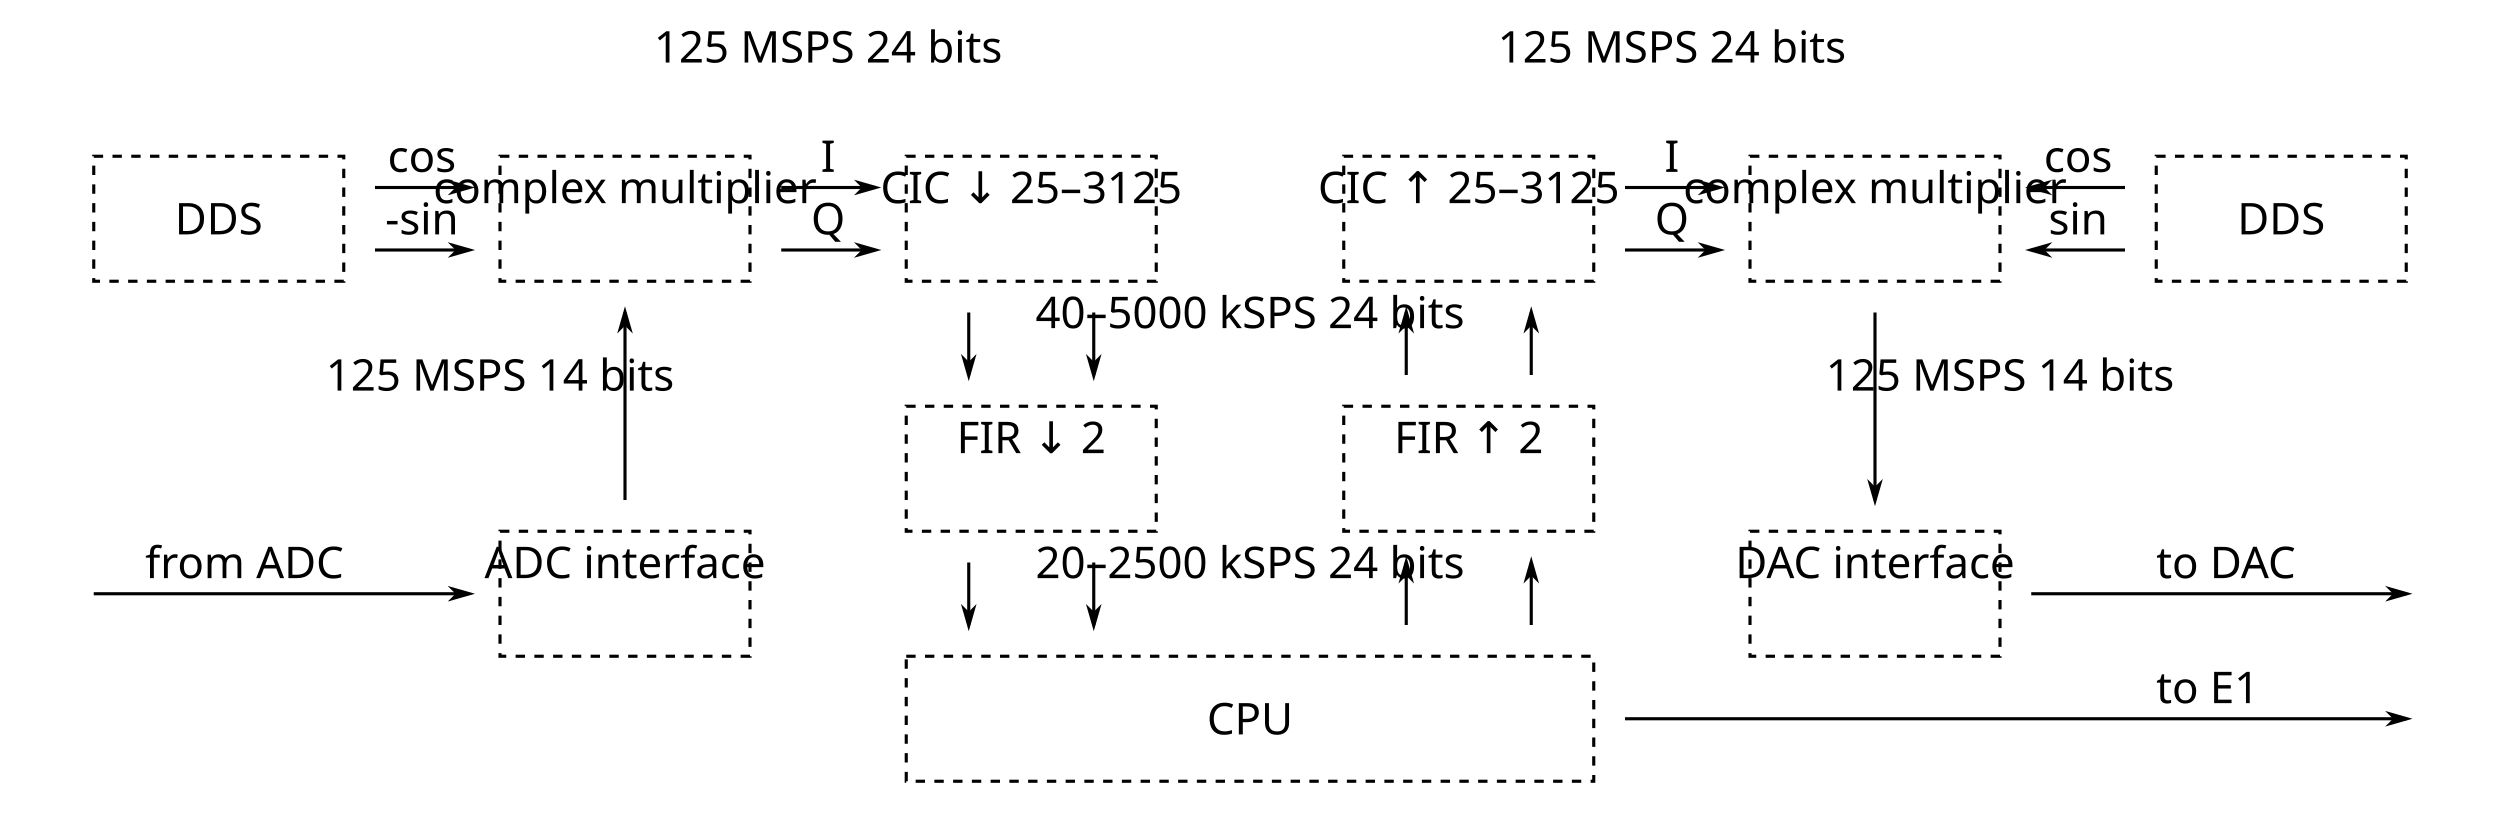
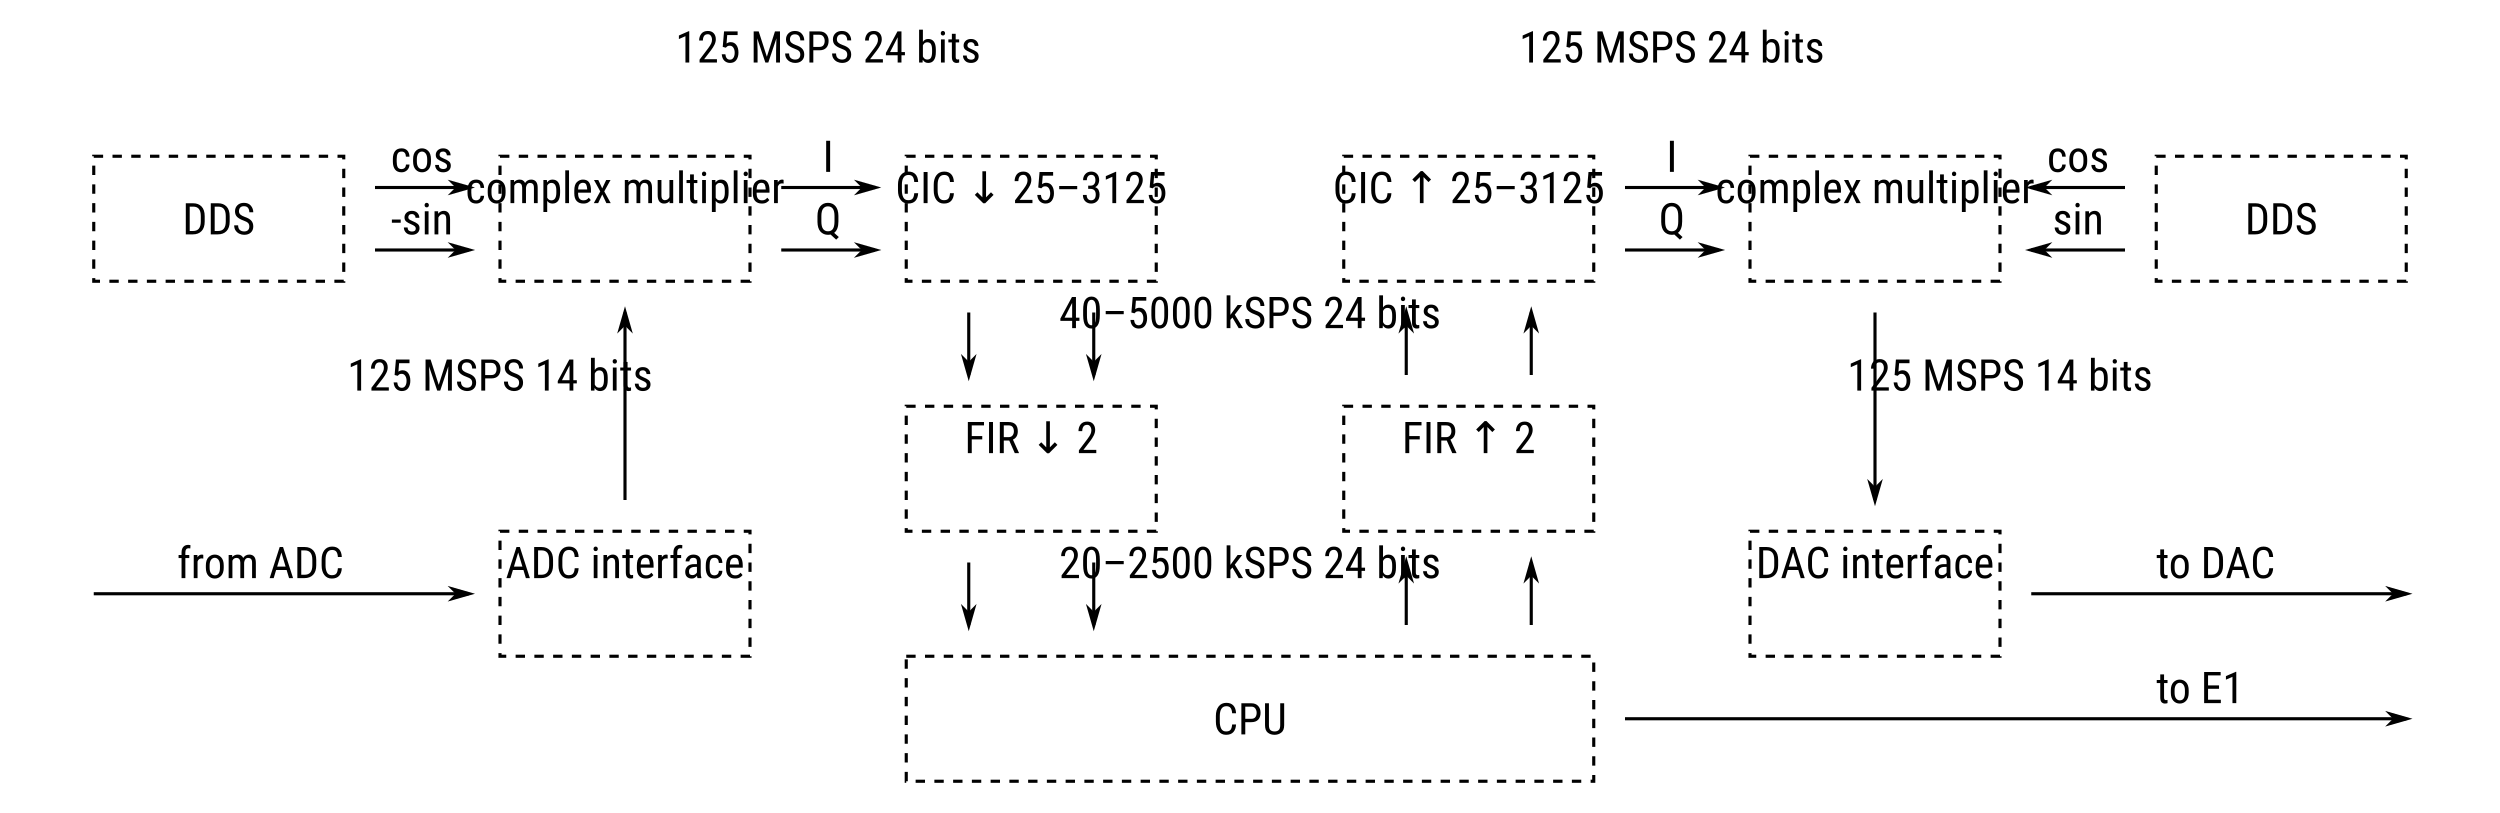
<svg xmlns="http://www.w3.org/2000/svg" width="800" height="260" version="1.1">
  <defs>
    <marker id="Arrow1L" overflow="visible" markerHeight="5" markerWidth="8.75" orient="auto-start-reverse" preserveAspectRatio="xMidYMid" refX="4.25" viewBox="0 0 8.75 5">
      <path transform="scale(-.5)" d="m0 0 5-5-17.5 5 17.5 5z" fill="context-stroke" fill-rule="evenodd" />
    </marker>
  </defs>
-   <text x="200" y="185" fill="#000000" font-family="Carlito" font-size="14px" text-align="center" text-anchor="middle" style="line-height:1.25">
+   <text x="200" y="185" fill="#000000" font-family="Roboto Condensed" font-size="14px" text-align="center" text-anchor="middle" style="line-height:1.25">
    <tspan>ADC</tspan>
    <tspan>interface</tspan>
  </text>
-   <text x="330" y="145" fill="#000000" font-family="Carlito" font-size="14px" text-align="center" text-anchor="middle" style="line-height:1.25">
+   <text x="330" y="145" fill="#000000" font-family="Roboto Condensed" font-size="14px" text-align="center" text-anchor="middle" style="line-height:1.25">
    <tspan>FIR</tspan>
    <tspan>↓ 2</tspan>
  </text>
  <rect x="290" y="210" width="220" height="40" fill="none" stroke="#000000" stroke-dasharray="3, 3" />
  <rect x="290" y="50" width="80" height="40" fill="none" stroke="#000000" stroke-dasharray="3, 3" />
  <rect x="290" y="130" width="80" height="40" fill="none" stroke="#000000" stroke-dasharray="3, 3" />
  <rect x="160" y="170" width="80" height="40" fill="none" stroke="#000000" stroke-dasharray="3, 3" />
-   <text x="265" y="55" fill="#000000" font-family="Carlito" font-size="14px" text-align="center" text-anchor="middle" style="line-height:1.25">
+   <text x="265" y="55" fill="#000000" font-family="Roboto Condensed" font-size="14px" text-align="center" text-anchor="middle" style="line-height:1.25">
    <tspan>I</tspan>
  </text>
-   <text x="265" y="75" fill="#000000" font-family="Carlito" font-size="14px" text-align="center" text-anchor="middle" style="line-height:1.25">
+   <text x="265" y="75" fill="#000000" font-family="Roboto Condensed" font-size="14px" text-align="center" text-anchor="middle" style="line-height:1.25">
    <tspan>Q</tspan>
  </text>
-   <text x="160" y="125" fill="#000000" font-family="Carlito" font-size="14px" text-align="center" text-anchor="middle" style="line-height:1.25">
+   <text x="160" y="125" fill="#000000" font-family="Roboto Condensed" font-size="14px" text-align="center" text-anchor="middle" style="line-height:1.25">
    <tspan>125 MSPS</tspan>
    <tspan>14 bits</tspan>
  </text>
-   <text x="400" y="235" fill="#000000" font-family="Carlito" font-size="14px" text-align="center" text-anchor="middle" style="line-height:1.25">
+   <text x="400" y="235" fill="#000000" font-family="Roboto Condensed" font-size="14px" text-align="center" text-anchor="middle" style="line-height:1.25">
    <tspan>CPU</tspan>
  </text>
  <path d="m30 190h120" fill="none" marker-end="url(#Arrow1L)" stroke="#000000" />
-   <text x="110" y="185" fill="#000000" font-family="Carlito" font-size="14px" text-align="end" text-anchor="end" style="line-height:1.25">
+   <text x="110" y="185" fill="#000000" font-family="Roboto Condensed" font-size="14px" text-align="end" text-anchor="end" style="line-height:1.25">
    <tspan>from ADC</tspan>
  </text>
-   <text x="265" y="20" fill="#000000" font-family="Carlito" font-size="14px" text-align="center" text-anchor="middle" style="line-height:1.25">
+   <text x="265" y="20" fill="#000000" font-family="Roboto Condensed" font-size="14px" text-align="center" text-anchor="middle" style="line-height:1.25">
    <tspan>125 MSPS</tspan>
    <tspan>24 bits</tspan>
  </text>
  <path d="m250 60h30" fill="none" marker-end="url(#Arrow1L)" stroke="#000000" />
  <path d="m250 80h30" fill="none" marker-end="url(#Arrow1L)" stroke="#000000" />
-   <text x="600" y="185" fill="#000000" font-family="Carlito" font-size="14px" text-align="center" text-anchor="middle" style="line-height:1.25">
+   <text x="600" y="185" fill="#000000" font-family="Roboto Condensed" font-size="14px" text-align="center" text-anchor="middle" style="line-height:1.25">
    <tspan>DAC</tspan>
    <tspan>interface</tspan>
  </text>
-   <text x="470" y="65" fill="#000000" font-family="Carlito" font-size="14px" text-align="center" text-anchor="middle" style="line-height:1.25">
+   <text x="470" y="65" fill="#000000" font-family="Roboto Condensed" font-size="14px" text-align="center" text-anchor="middle" style="line-height:1.25">
    <tspan>CIC</tspan>
    <tspan>↑ 25–3125</tspan>
  </text>
-   <text x="470" y="145" fill="#000000" font-family="Carlito" font-size="14px" text-align="center" text-anchor="middle" style="line-height:1.25">
+   <text x="470" y="145" fill="#000000" font-family="Roboto Condensed" font-size="14px" text-align="center" text-anchor="middle" style="line-height:1.25">
    <tspan>FIR</tspan>
    <tspan>↑ 2</tspan>
  </text>
  <rect x="430" y="50" width="80" height="40" fill="none" stroke="#000000" stroke-dasharray="3, 3" />
  <rect x="430" y="130" width="80" height="40" fill="none" stroke="#000000" stroke-dasharray="3, 3" />
  <rect x="560" y="170" width="80" height="40" fill="none" stroke="#000000" stroke-dasharray="3, 3" />
  <path d="m650 190h120" fill="none" marker-end="url(#Arrow1L)" stroke="#000000" />
-   <text x="690" y="185" fill="#000000" font-family="Carlito" font-size="14px" style="line-height:1.25">
+   <text x="690" y="185" fill="#000000" font-family="Roboto Condensed" font-size="14px" style="line-height:1.25">
    <tspan>to DAC</tspan>
  </text>
  <path d="m310 180v20" fill="none" marker-end="url(#Arrow1L)" stroke="#000000" />
  <path d="m350 180v20" fill="none" marker-end="url(#Arrow1L)" stroke="#000000" />
  <path d="m450 200v-20" fill="none" marker-end="url(#Arrow1L)" stroke="#000000" />
  <path d="m490 200v-20" fill="none" marker-end="url(#Arrow1L)" stroke="#000000" />
  <path d="m450 120v-20" fill="none" marker-end="url(#Arrow1L)" stroke="#000000" />
  <path d="m490 120v-20" fill="none" marker-end="url(#Arrow1L)" stroke="#000000" />
-   <text x="535" y="20" fill="#000000" font-family="Carlito" font-size="14px" text-align="center" text-anchor="middle" style="line-height:1.25">
+   <text x="535" y="20" fill="#000000" font-family="Roboto Condensed" font-size="14px" text-align="center" text-anchor="middle" style="line-height:1.25">
    <tspan>125 MSPS</tspan>
    <tspan>24 bits</tspan>
  </text>
-   <text x="640" y="125" fill="#000000" font-family="Carlito" font-size="14px" text-align="center" text-anchor="middle" style="line-height:1.25">
+   <text x="640" y="125" fill="#000000" font-family="Roboto Condensed" font-size="14px" text-align="center" text-anchor="middle" style="line-height:1.25">
    <tspan>125 MSPS</tspan>
    <tspan>14 bits</tspan>
  </text>
-   <text x="535" y="55" fill="#000000" font-family="Carlito" font-size="14px" text-align="center" text-anchor="middle" style="line-height:1.25">
+   <text x="535" y="55" fill="#000000" font-family="Roboto Condensed" font-size="14px" text-align="center" text-anchor="middle" style="line-height:1.25">
    <tspan>I</tspan>
  </text>
-   <text x="535" y="75" fill="#000000" font-family="Carlito" font-size="14px" text-align="center" text-anchor="middle" style="line-height:1.25">
+   <text x="535" y="75" fill="#000000" font-family="Roboto Condensed" font-size="14px" text-align="center" text-anchor="middle" style="line-height:1.25">
    <tspan>Q</tspan>
  </text>
  <path d="m520 60h30" fill="none" marker-end="url(#Arrow1L)" stroke="#000000" />
  <path d="m520 80h30" fill="none" marker-end="url(#Arrow1L)" stroke="#000000" />
-   <text x="330" y="65" fill="#000000" font-family="Carlito" font-size="14px" text-align="center" text-anchor="middle" style="line-height:1.25">
+   <text x="330" y="65" fill="#000000" font-family="Roboto Condensed" font-size="14px" text-align="center" text-anchor="middle" style="line-height:1.25">
    <tspan>CIC</tspan>
    <tspan>↓ 25–3125</tspan>
  </text>
  <path d="m310 100v20" fill="none" marker-end="url(#Arrow1L)" stroke="#000000" />
  <path d="m350 100v20" fill="none" marker-end="url(#Arrow1L)" stroke="#000000" />
-   <text x="200" y="65" fill="#000000" font-family="Carlito" font-size="14px" text-align="center" text-anchor="middle" style="line-height:1.25">
+   <text x="200" y="65" fill="#000000" font-family="Roboto Condensed" font-size="14px" text-align="center" text-anchor="middle" style="line-height:1.25">
    <tspan>complex</tspan>
    <tspan>multiplier</tspan>
  </text>
  <rect x="160" y="50" width="80" height="40" fill="none" stroke="#000000" stroke-dasharray="3, 3" />
-   <text x="70" y="75" fill="#000000" font-family="Carlito" font-size="14px" text-align="center" text-anchor="middle" style="line-height:1.25">
+   <text x="70" y="75" fill="#000000" font-family="Roboto Condensed" font-size="14px" text-align="center" text-anchor="middle" style="line-height:1.25">
    <tspan>DDS</tspan>
  </text>
  <rect x="30" y="50" width="80" height="40" fill="none" stroke="#000000" stroke-dasharray="3, 3" />
-   <text x="135" y="55" fill="#000000" font-family="Carlito" font-size="14px" text-align="center" text-anchor="middle" style="line-height:1.25">
+   <text x="135" y="55" fill="#000000" font-family="Roboto Condensed" font-size="14px" text-align="center" text-anchor="middle" style="line-height:1.25">
    <tspan>cos</tspan>
  </text>
-   <text x="135" y="75" fill="#000000" font-family="Carlito" font-size="14px" text-align="center" text-anchor="middle" style="line-height:1.25">
+   <text x="135" y="75" fill="#000000" font-family="Roboto Condensed" font-size="14px" text-align="center" text-anchor="middle" style="line-height:1.25">
    <tspan>-sin</tspan>
  </text>
  <path d="m120 60h30" fill="none" marker-end="url(#Arrow1L)" stroke="#000000" />
  <path d="m120 80h30" fill="none" marker-end="url(#Arrow1L)" stroke="#000000" />
-   <text x="600" y="65" fill="#000000" font-family="Carlito" font-size="14px" text-align="center" text-anchor="middle" style="line-height:1.25">
+   <text x="600" y="65" fill="#000000" font-family="Roboto Condensed" font-size="14px" text-align="center" text-anchor="middle" style="line-height:1.25">
    <tspan>complex</tspan>
    <tspan>multiplier</tspan>
  </text>
  <rect x="560" y="50" width="80" height="40" fill="none" stroke="#000000" stroke-dasharray="3, 3" />
-   <text x="730" y="75" fill="#000000" font-family="Carlito" font-size="14px" text-align="center" text-anchor="middle" style="line-height:1.25">
+   <text x="730" y="75" fill="#000000" font-family="Roboto Condensed" font-size="14px" text-align="center" text-anchor="middle" style="line-height:1.25">
    <tspan>DDS</tspan>
  </text>
  <rect x="690" y="50" width="80" height="40" fill="none" stroke="#000000" stroke-dasharray="3, 3" />
-   <text x="665" y="55" fill="#000000" font-family="Carlito" font-size="14px" text-align="center" text-anchor="middle" style="line-height:1.25">
+   <text x="665" y="55" fill="#000000" font-family="Roboto Condensed" font-size="14px" text-align="center" text-anchor="middle" style="line-height:1.25">
    <tspan>cos</tspan>
  </text>
-   <text x="665" y="75" fill="#000000" font-family="Carlito" font-size="14px" text-align="center" text-anchor="middle" style="line-height:1.25">
+   <text x="665" y="75" fill="#000000" font-family="Roboto Condensed" font-size="14px" text-align="center" text-anchor="middle" style="line-height:1.25">
    <tspan>sin</tspan>
  </text>
  <path d="m680 60h-30" fill="none" marker-end="url(#Arrow1L)" stroke="#000000" />
  <path d="m680 80h-30" fill="none" marker-end="url(#Arrow1L)" stroke="#000000" />
-   <text x="400" y="185" fill="#000000" font-family="Carlito" font-size="14px" text-align="center" text-anchor="middle" style="line-height:1.25">
+   <text x="400" y="185" fill="#000000" font-family="Roboto Condensed" font-size="14px" text-align="center" text-anchor="middle" style="line-height:1.25">
    <tspan>20–2500 kSPS</tspan>
    <tspan>24 bits</tspan>
  </text>
-   <text x="400" y="105" fill="#000000" font-family="Carlito" font-size="14px" text-align="center" text-anchor="middle" style="line-height:1.25">
+   <text x="400" y="105" fill="#000000" font-family="Roboto Condensed" font-size="14px" text-align="center" text-anchor="middle" style="line-height:1.25">
    <tspan>40–5000 kSPS</tspan>
    <tspan>24 bits</tspan>
  </text>
  <path d="m200 160v-60" fill="none" marker-end="url(#Arrow1L)" stroke="#000000" />
  <path d="m600 100v60" fill="none" marker-end="url(#Arrow1L)" stroke="#000000" />
  <path d="m520 230h250" fill="none" marker-end="url(#Arrow1L)" stroke="#000000" />
-   <text x="690" y="225" fill="#000000" font-family="Carlito" font-size="14px" style="line-height:1.25">
+   <text x="690" y="225" fill="#000000" font-family="Roboto Condensed" font-size="14px" style="line-height:1.25">
    <tspan>to E1</tspan>
  </text>
</svg>
